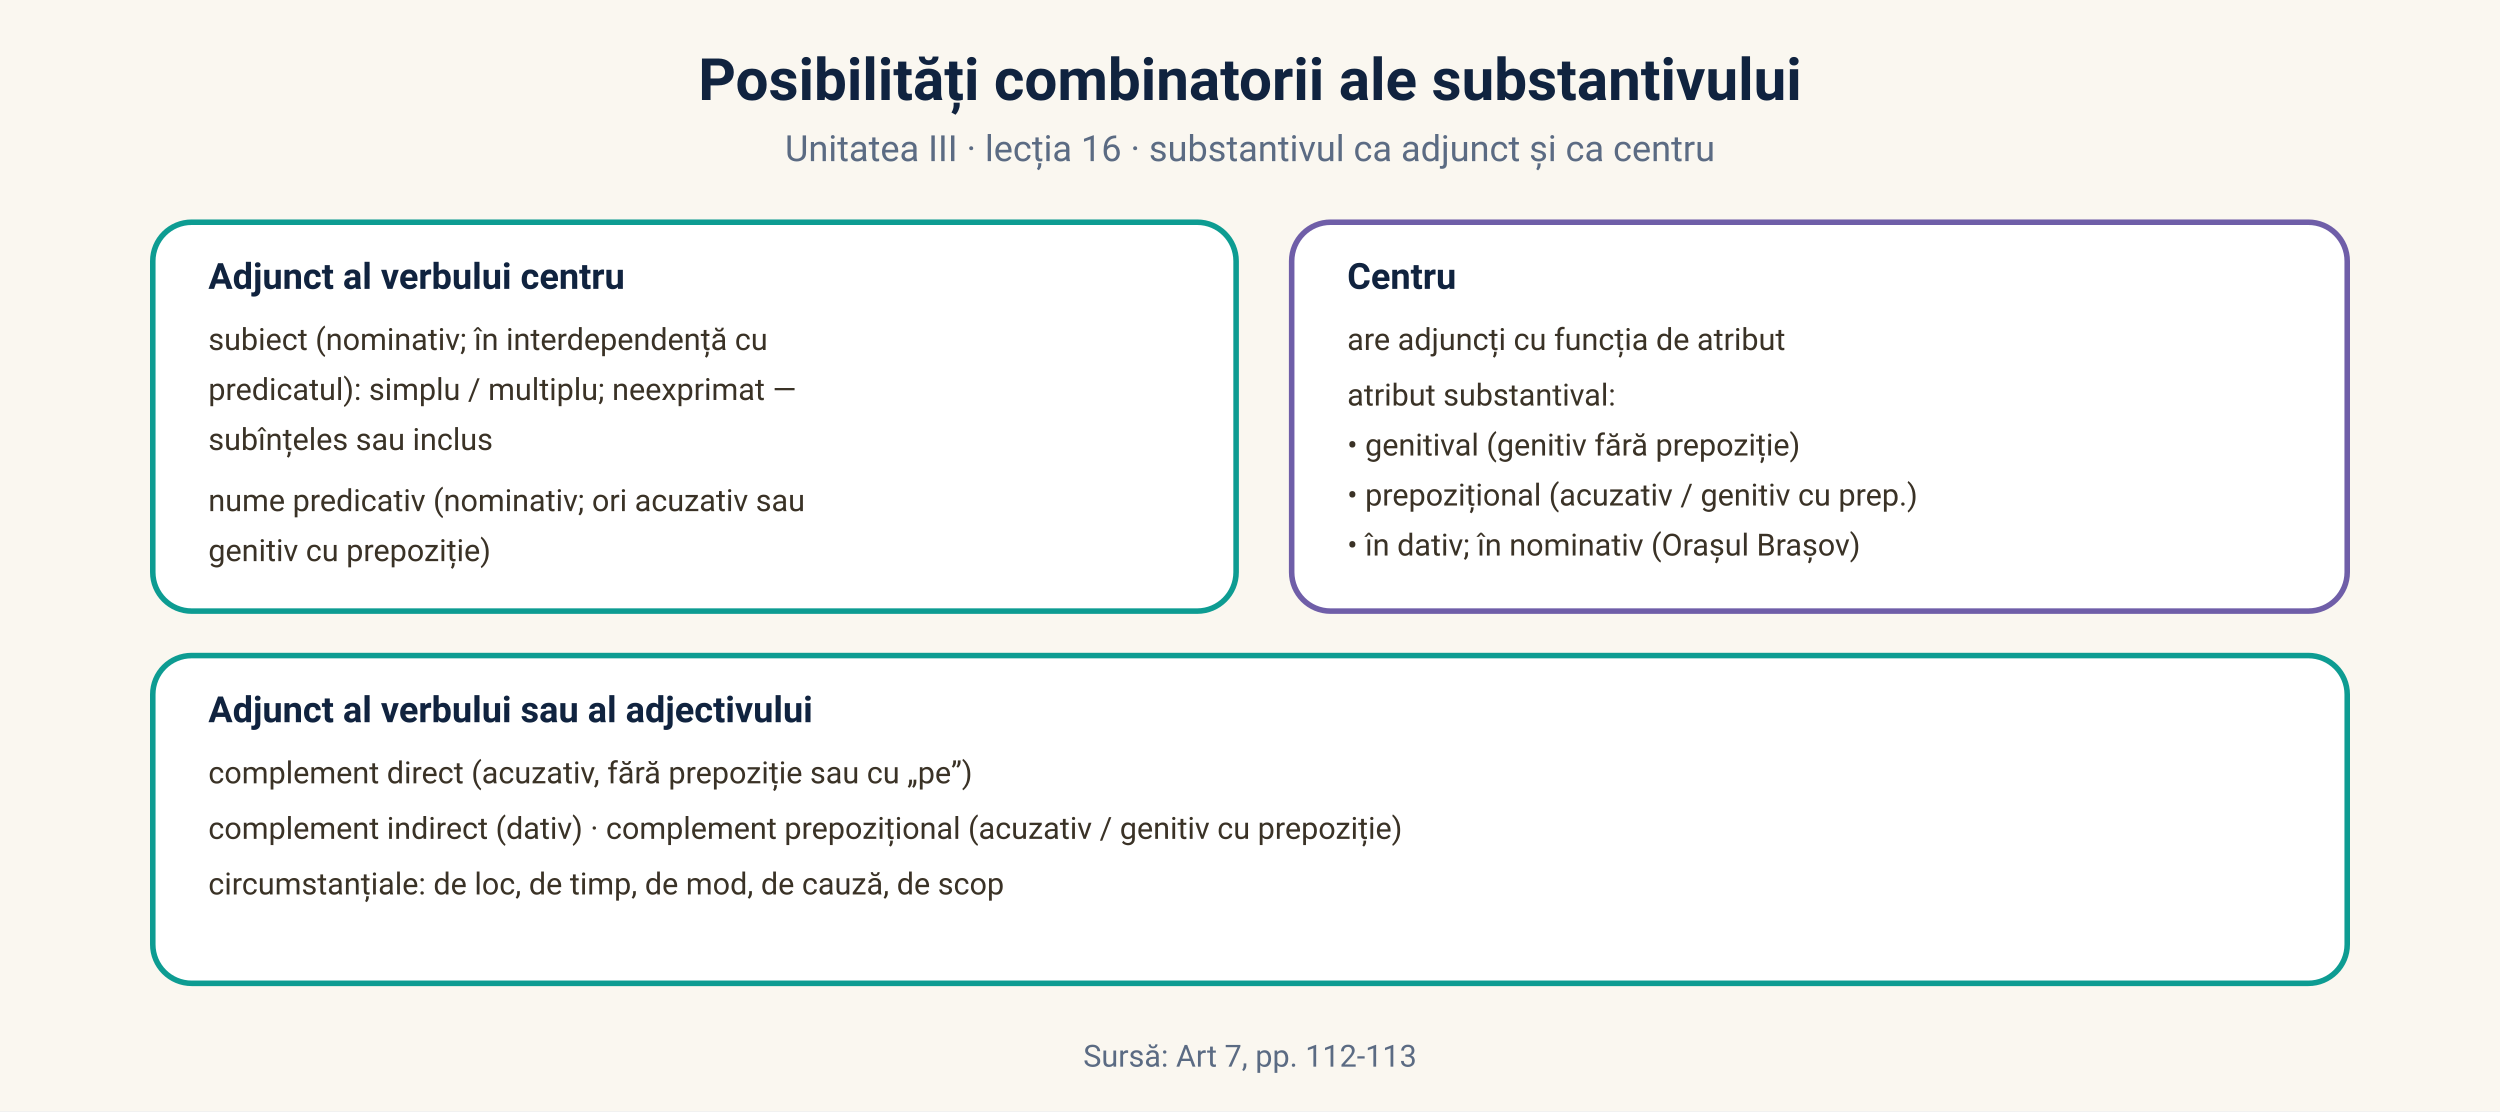
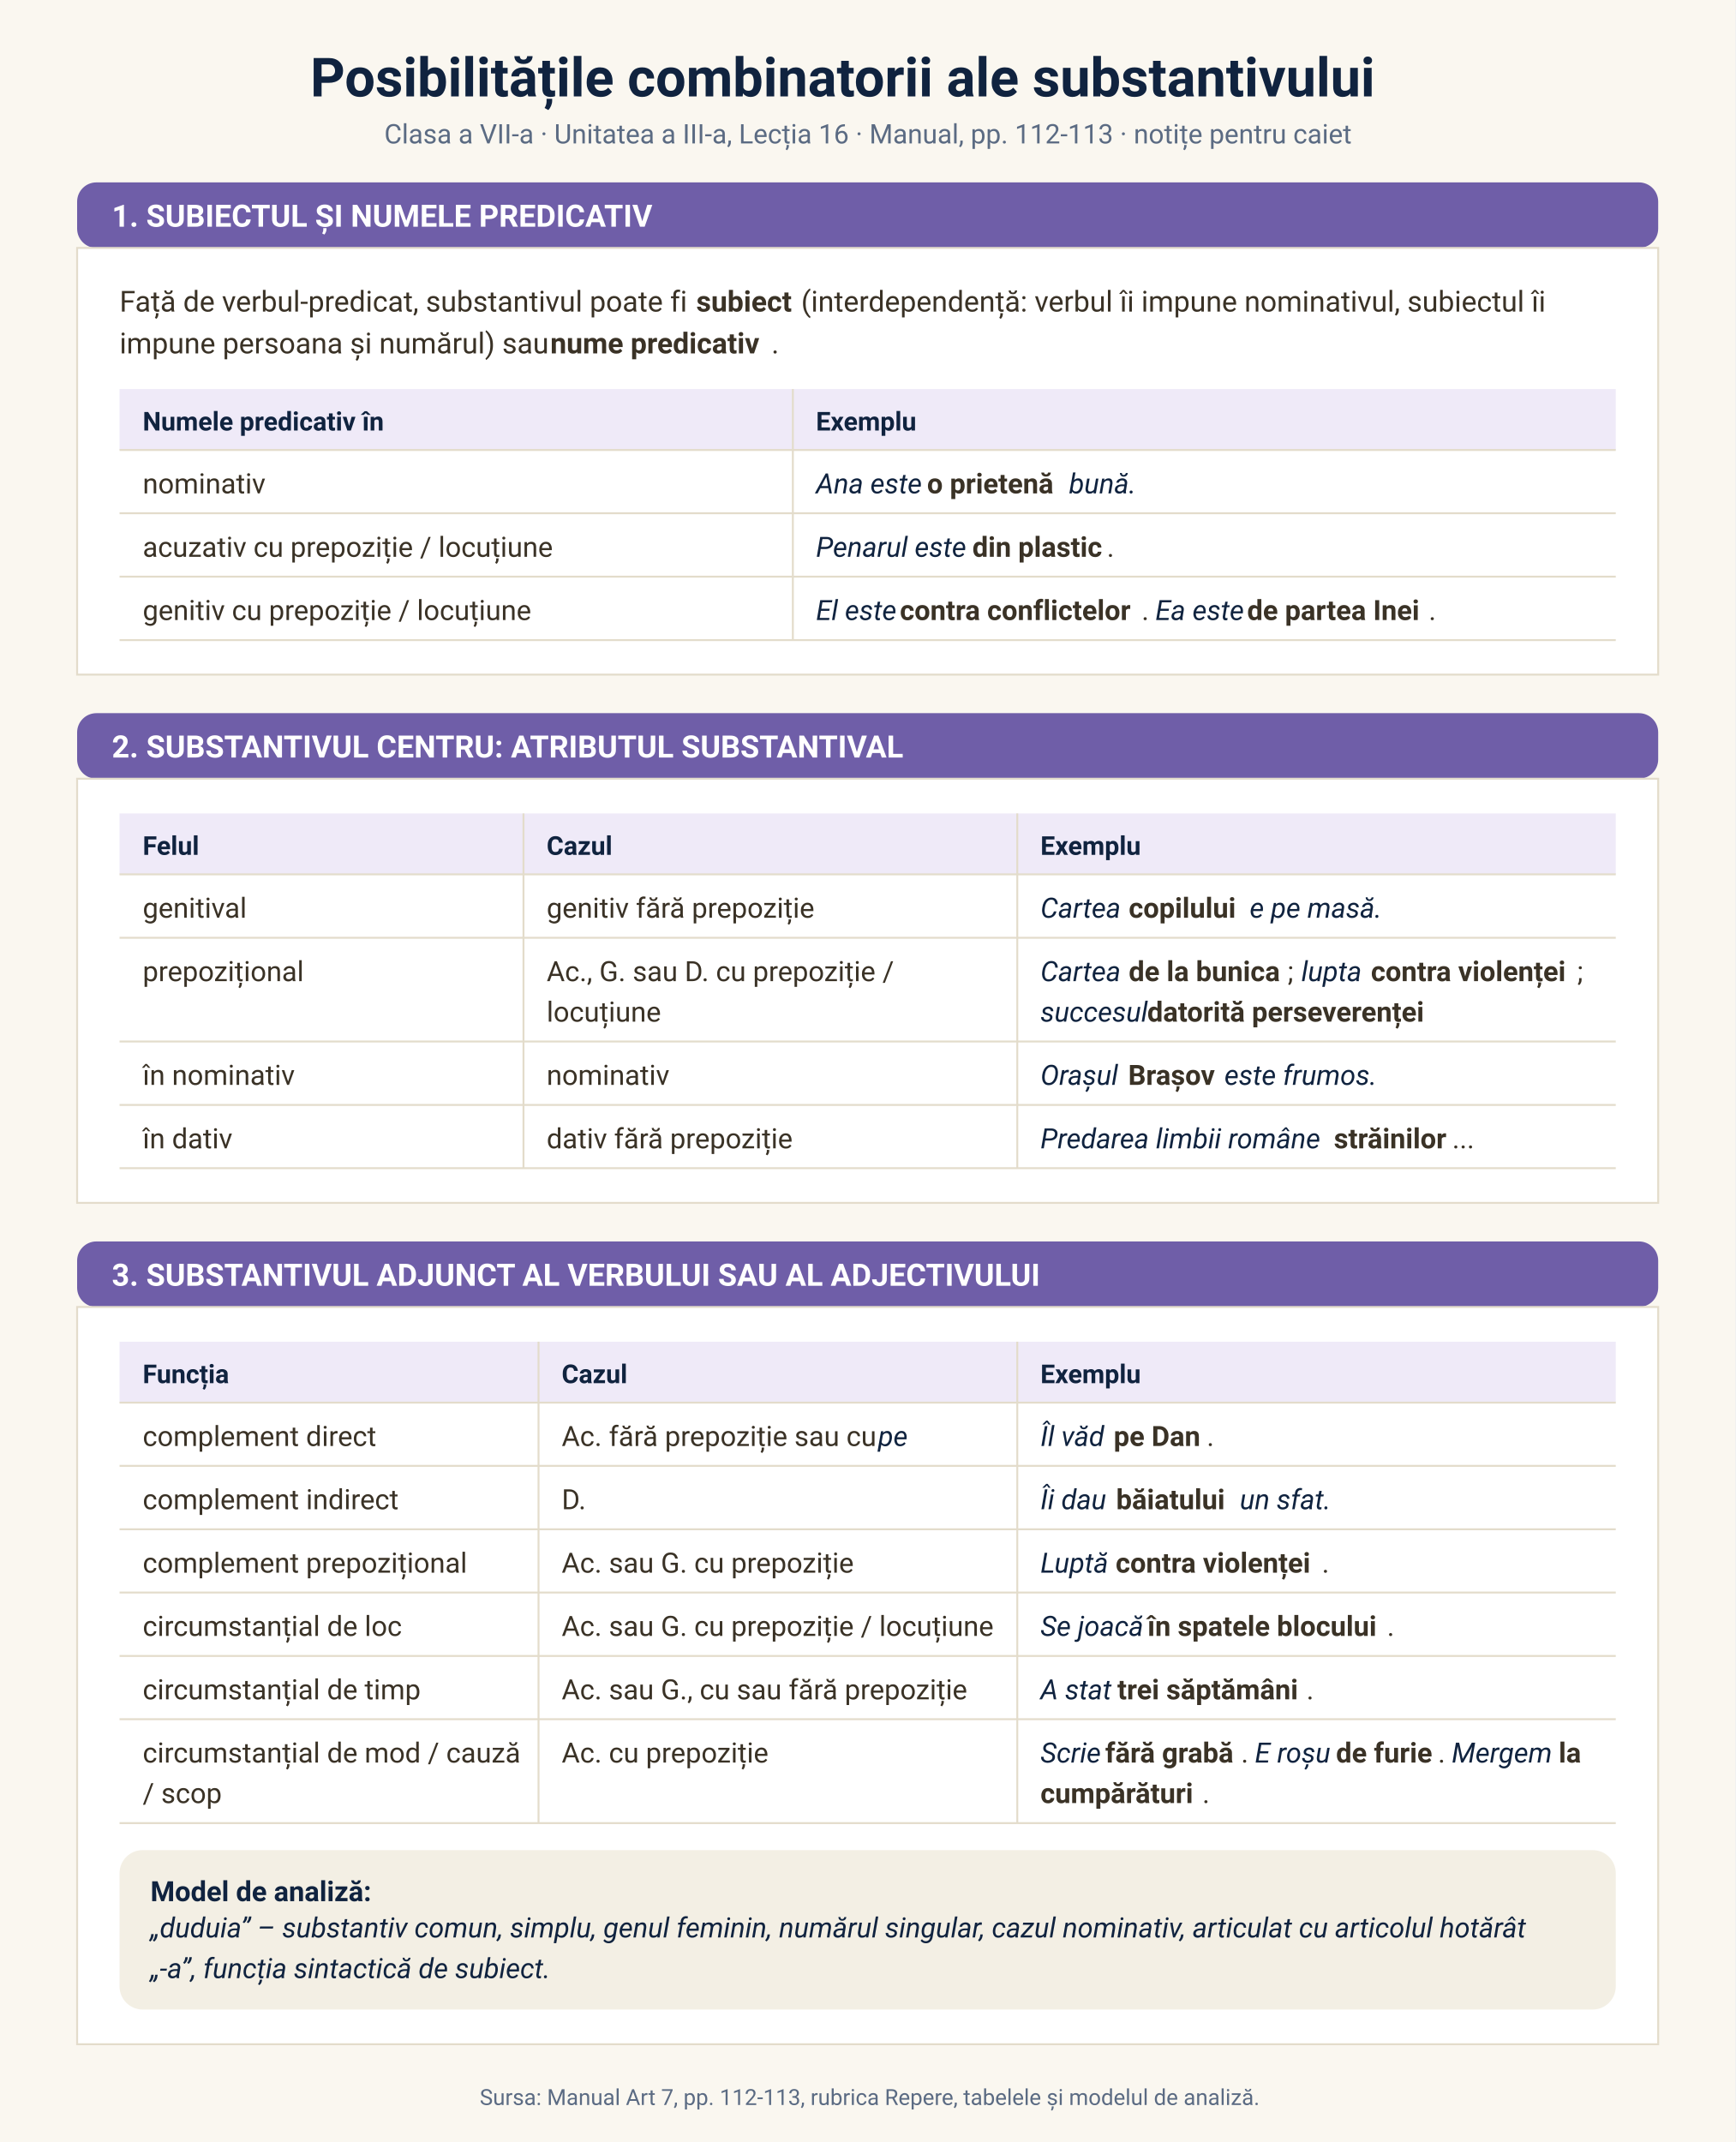
- <svg xmlns="http://www.w3.org/2000/svg" viewBox="0 0 900 400" font-family="'Segoe UI', 'Plus Jakarta Sans', -apple-system, Roboto, sans-serif">
-   <rect width="900" height="400" fill="#faf7f0" />
-   <text x="450" y="36" text-anchor="middle" font-size="21" font-weight="700" fill="#10233f">Posibilități combinatorii ale substantivului</text>
-   <text x="450" y="58" text-anchor="middle" font-size="13" fill="#5b6b83">Unitatea III · lecția 16 · substantivul ca adjunct și ca centru</text>
-   <rect x="55" y="80" width="390" height="140" rx="14" fill="#ffffff" stroke="#0d9c92" stroke-width="2" />
-   <text x="75" y="104" font-size="13" font-weight="700" fill="#10233f">Adjunct al verbului centru</text>
-   <text font-size="11" fill="#3a3226">
-     <tspan x="75" y="126">subiect (nominativ; în interdependență cu</tspan>
-     <tspan x="75" y="144">predicatul): simplu / multiplu; neexprimat —</tspan>
-     <tspan x="75" y="162">subînțeles sau inclus</tspan>
-     <tspan x="75" y="184">nume predicativ (nominativ; ori acuzativ sau</tspan>
-     <tspan x="75" y="202">genitiv cu prepoziție)</tspan>
-   </text>
-   <rect x="465" y="80" width="380" height="140" rx="14" fill="#ffffff" stroke="#6f5ea8" stroke-width="2" />
-   <text x="485" y="104" font-size="13" font-weight="700" fill="#10233f">Centru</text>
-   <text font-size="11" fill="#3a3226">
-     <tspan x="485" y="126">are adjuncți cu funcția de atribut</tspan>
-     <tspan x="485" y="146">atribut substantival:</tspan>
-     <tspan x="485" y="164">• genitival (genitiv fără prepoziție)</tspan>
-     <tspan x="485" y="182">• prepozițional (acuzativ / genitiv cu prep.)</tspan>
-     <tspan x="485" y="200">• în dativ; în nominativ (Orașul Brașov)</tspan>
-   </text>
-   <rect x="55" y="236" width="790" height="118" rx="14" fill="#ffffff" stroke="#0d9c92" stroke-width="2" />
-   <text x="75" y="260" font-size="13" font-weight="700" fill="#10233f">Adjunct al verbului sau al adjectivului</text>
-   <text font-size="11" fill="#3a3226">
-     <tspan x="75" y="282">complement direct (acuzativ, fără prepoziție sau cu „pe”)</tspan>
-     <tspan x="75" y="302">complement indirect (dativ)   ·   complement prepozițional (acuzativ / genitiv cu prepoziție)</tspan>
-     <tspan x="75" y="322">circumstanțiale: de loc, de timp, de mod, de cauză, de scop</tspan>
-   </text>
-   <text x="450" y="384" text-anchor="middle" font-size="11" fill="#5b6b83">Sursă: Art 7, pp. 112-113</text>
+ <svg xmlns="http://www.w3.org/2000/svg" viewBox="0 0 900 1111" font-family="'Segoe UI', 'Plus Jakarta Sans', -apple-system, Roboto, sans-serif">
+   <rect width="900" height="1111" fill="#faf7f0" />
+   <text x="160.9" y="50.0" font-size="28" fill="#10233f" font-weight="700" textLength="579.0" lengthAdjust="spacing">Posibilitățile combinatorii ale substantivului</text>
+   <text x="199.3" y="74.4" font-size="14" fill="#5b6b83" textLength="501.5" lengthAdjust="spacing">Clasa a VII-a · Unitatea a III-a, Lecția 16 · Manual, pp. 112-113 · notițe pentru caiet</text>
+   <rect x="40" y="94.6" width="820" height="34" rx="10" fill="#6f5ea8" />
+   <text x="58" y="117.6" font-size="16" font-weight="700" fill="#ffffff">1. SUBIECTUL ȘI NUMELE PREDICATIV</text>
+   <rect x="40" y="128.6" width="820" height="221.3" fill="#ffffff" stroke="#e3dccb" />
+   <text x="62.0" y="161.6" font-size="15" fill="#3a3226" textLength="295.0" lengthAdjust="spacing">Față de verbul-predicat, substantivul poate fi</text>
+   <text x="361.1" y="161.6" font-size="15" fill="#3a3226" font-weight="700" textLength="50.4" lengthAdjust="spacing">subiect</text>
+   <text x="415.5" y="161.6" font-size="15" fill="#3a3226" textLength="388.8" lengthAdjust="spacing">(interdependență: verbul îi impune nominativul, subiectul îi</text>
+   <text x="62.0" y="183.3" font-size="15" fill="#3a3226" textLength="219.3" lengthAdjust="spacing">impune persoana și numărul) sau</text>
+   <text x="285.4" y="183.3" font-size="15" fill="#3a3226" font-weight="700" textLength="114.8" lengthAdjust="spacing">nume predicativ</text>
+   <text x="400.1" y="183.3" font-size="15" fill="#3a3226" textLength="3.3" lengthAdjust="spacing">.</text>
+   <rect x="62.0" y="201.8" width="776.0" height="31.6" fill="#efeaf8" />
+   <text x="74.0" y="223.3" font-size="13.5" fill="#10233f" font-weight="700" textLength="132.6" lengthAdjust="spacing">Numele predicativ în</text>
+   <text x="423.2" y="223.3" font-size="13.5" fill="#10233f" font-weight="700" textLength="54.7" lengthAdjust="spacing">Exemplu</text>
+   <line x1="62.0" y1="233.4" x2="838.0" y2="233.4" stroke="#e3dccb" />
+   <text x="74.0" y="255.9" font-size="14.5" fill="#3a3226" textLength="63.8" lengthAdjust="spacing">nominativ</text>
+   <text x="423.2" y="255.9" font-size="14.5" fill="#10233f" font-style="italic" textLength="53.6" lengthAdjust="spacing">Ana este</text>
+   <text x="480.8" y="255.9" font-size="14.5" fill="#3a3226" font-weight="700" textLength="69.7" lengthAdjust="spacing">o prietenă</text>
+   <text x="554.4" y="255.9" font-size="14.5" fill="#10233f" font-style="italic" textLength="35.1" lengthAdjust="spacing">bună.</text>
+   <line x1="62.0" y1="266.2" x2="838.0" y2="266.2" stroke="#e3dccb" />
+   <text x="74.0" y="288.8" font-size="14.5" fill="#3a3226" textLength="211.6" lengthAdjust="spacing">acuzativ cu prepoziție / locuțiune</text>
+   <text x="423.2" y="288.8" font-size="14.5" fill="#10233f" font-style="italic" textLength="77.1" lengthAdjust="spacing">Penarul este</text>
+   <text x="504.3" y="288.8" font-size="14.5" fill="#3a3226" font-weight="700" textLength="69.9" lengthAdjust="spacing">din plastic</text>
+   <text x="574.1" y="288.8" font-size="14.5" fill="#3a3226" textLength="3.2" lengthAdjust="spacing">.</text>
+   <line x1="62.0" y1="299.1" x2="838.0" y2="299.1" stroke="#e3dccb" />
+   <text x="74.0" y="321.6" font-size="14.5" fill="#3a3226" textLength="203.1" lengthAdjust="spacing">genitiv cu prepoziție / locuțiune</text>
+   <text x="423.2" y="321.6" font-size="14.5" fill="#10233f" font-style="italic" textLength="39.6" lengthAdjust="spacing">El este</text>
+   <text x="466.7" y="321.6" font-size="14.5" fill="#3a3226" font-weight="700" textLength="125.4" lengthAdjust="spacing">contra conflictelor</text>
+   <text x="592.1" y="321.6" font-size="14.5" fill="#3a3226" textLength="3.2" lengthAdjust="spacing">.</text>
+   <text x="599.2" y="321.6" font-size="14.5" fill="#10233f" font-style="italic" textLength="43.6" lengthAdjust="spacing">Ea este</text>
+   <text x="646.8" y="321.6" font-size="14.5" fill="#3a3226" font-weight="700" textLength="94.3" lengthAdjust="spacing">de partea Inei</text>
+   <text x="741.0" y="321.6" font-size="14.5" fill="#3a3226" textLength="3.2" lengthAdjust="spacing">.</text>
+   <line x1="62.0" y1="332.0" x2="838.0" y2="332.0" stroke="#e3dccb" />
+   <line x1="411.2" y1="201.8" x2="411.2" y2="331.9" stroke="#e3dccb" />
+   <rect x="40" y="369.9" width="820" height="34" rx="10" fill="#6f5ea8" />
+   <text x="58" y="392.9" font-size="16" font-weight="700" fill="#ffffff">2. SUBSTANTIVUL CENTRU: ATRIBUTUL SUBSTANTIVAL</text>
+   <rect x="40" y="403.9" width="820" height="220.0" fill="#ffffff" stroke="#e3dccb" />
+   <rect x="62.0" y="421.9" width="776.0" height="31.6" fill="#efeaf8" />
+   <text x="74.0" y="443.4" font-size="13.5" fill="#10233f" font-weight="700" textLength="30.1" lengthAdjust="spacing">Felul</text>
+   <text x="283.5" y="443.4" font-size="13.5" fill="#10233f" font-weight="700" textLength="34.2" lengthAdjust="spacing">Cazul</text>
+   <text x="539.6" y="443.4" font-size="13.5" fill="#10233f" font-weight="700" textLength="54.7" lengthAdjust="spacing">Exemplu</text>
+   <line x1="62.0" y1="453.5" x2="838.0" y2="453.5" stroke="#e3dccb" />
+   <text x="74.0" y="476.0" font-size="14.5" fill="#3a3226" textLength="54.1" lengthAdjust="spacing">genitival</text>
+   <text x="283.5" y="476.0" font-size="14.5" fill="#3a3226" textLength="139.6" lengthAdjust="spacing">genitiv fără prepoziție</text>
+   <text x="539.6" y="476.0" font-size="14.5" fill="#10233f" font-style="italic" textLength="41.9" lengthAdjust="spacing">Cartea</text>
+   <text x="585.4" y="476.0" font-size="14.5" fill="#3a3226" font-weight="700" textLength="58.7" lengthAdjust="spacing">copilului</text>
+   <text x="648.1" y="476.0" font-size="14.5" fill="#10233f" font-style="italic" textLength="67.0" lengthAdjust="spacing">e pe masă.</text>
+   <line x1="62.0" y1="486.4" x2="838.0" y2="486.4" stroke="#e3dccb" />
+   <text x="74.0" y="508.9" font-size="14.5" fill="#3a3226" textLength="84.4" lengthAdjust="spacing">prepozițional</text>
+   <text x="283.5" y="508.9" font-size="14.5" fill="#3a3226" textLength="179.1" lengthAdjust="spacing">Ac., G. sau D. cu prepoziție /</text>
+   <text x="283.5" y="529.9" font-size="14.5" fill="#3a3226" textLength="59.5" lengthAdjust="spacing">locuțiune</text>
+   <text x="539.6" y="508.9" font-size="14.5" fill="#10233f" font-style="italic" textLength="41.9" lengthAdjust="spacing">Cartea</text>
+   <text x="585.4" y="508.9" font-size="14.5" fill="#3a3226" font-weight="700" textLength="82.4" lengthAdjust="spacing">de la bunica</text>
+   <text x="667.8" y="508.9" font-size="14.5" fill="#3a3226" textLength="3.2" lengthAdjust="spacing">;</text>
+   <text x="674.9" y="508.9" font-size="14.5" fill="#10233f" font-style="italic" textLength="32.2" lengthAdjust="spacing">lupta</text>
+   <text x="711.0" y="508.9" font-size="14.5" fill="#3a3226" font-weight="700" textLength="107.0" lengthAdjust="spacing">contra violenței</text>
+   <text x="818.0" y="508.9" font-size="14.5" fill="#3a3226" textLength="3.2" lengthAdjust="spacing">;</text>
+   <text x="539.6" y="529.9" font-size="14.5" fill="#10233f" font-style="italic" textLength="51.5" lengthAdjust="spacing">succesul</text>
+   <text x="595.0" y="529.9" font-size="14.5" fill="#3a3226" font-weight="700" textLength="151.2" lengthAdjust="spacing">datorită perseverenței</text>
+   <line x1="62.0" y1="540.2" x2="838.0" y2="540.2" stroke="#e3dccb" />
+   <text x="74.0" y="562.7" font-size="14.5" fill="#3a3226" textLength="79.5" lengthAdjust="spacing">în nominativ</text>
+   <text x="283.5" y="562.7" font-size="14.5" fill="#3a3226" textLength="63.8" lengthAdjust="spacing">nominativ</text>
+   <text x="539.6" y="562.7" font-size="14.5" fill="#10233f" font-style="italic" textLength="41.6" lengthAdjust="spacing">Orașul</text>
+   <text x="585.1" y="562.7" font-size="14.5" fill="#3a3226" font-weight="700" textLength="46.0" lengthAdjust="spacing">Brașov</text>
+   <text x="635.0" y="562.7" font-size="14.5" fill="#10233f" font-style="italic" textLength="75.5" lengthAdjust="spacing">este frumos.</text>
+   <line x1="62.0" y1="573.1" x2="838.0" y2="573.1" stroke="#e3dccb" />
+   <text x="74.0" y="595.6" font-size="14.5" fill="#3a3226" textLength="47.0" lengthAdjust="spacing">în dativ</text>
+   <text x="283.5" y="595.6" font-size="14.5" fill="#3a3226" textLength="127.7" lengthAdjust="spacing">dativ fără prepoziție</text>
+   <text x="539.6" y="595.6" font-size="14.5" fill="#10233f" font-style="italic" textLength="148.3" lengthAdjust="spacing">Predarea limbii române</text>
+   <text x="691.8" y="595.6" font-size="14.5" fill="#3a3226" font-weight="700" textLength="61.3" lengthAdjust="spacing">străinilor</text>
+   <text x="753.2" y="595.6" font-size="14.5" fill="#3a3226" textLength="9.6" lengthAdjust="spacing">...</text>
+   <line x1="62.0" y1="605.9" x2="838.0" y2="605.9" stroke="#e3dccb" />
+   <line x1="271.5" y1="421.9" x2="271.5" y2="605.9" stroke="#e3dccb" />
+   <line x1="527.6" y1="421.9" x2="527.6" y2="605.9" stroke="#e3dccb" />
+   <rect x="40" y="643.9" width="820" height="34" rx="10" fill="#6f5ea8" />
+   <text x="58" y="666.9" font-size="16" font-weight="700" fill="#ffffff">3. SUBSTANTIVUL ADJUNCT AL VERBULUI SAU AL ADJECTIVULUI</text>
+   <rect x="40" y="677.9" width="820" height="382.4" fill="#ffffff" stroke="#e3dccb" />
+   <rect x="62.0" y="695.9" width="776.0" height="31.6" fill="#efeaf8" />
+   <text x="74.0" y="717.4" font-size="13.5" fill="#10233f" font-weight="700" textLength="46.3" lengthAdjust="spacing">Funcția</text>
+   <text x="291.3" y="717.4" font-size="13.5" fill="#10233f" font-weight="700" textLength="34.2" lengthAdjust="spacing">Cazul</text>
+   <text x="539.6" y="717.4" font-size="13.5" fill="#10233f" font-weight="700" textLength="54.7" lengthAdjust="spacing">Exemplu</text>
+   <line x1="62.0" y1="727.5" x2="838.0" y2="727.5" stroke="#e3dccb" />
+   <text x="74.0" y="750.0" font-size="14.5" fill="#3a3226" textLength="120.6" lengthAdjust="spacing">complement direct</text>
+   <text x="291.3" y="750.0" font-size="14.5" fill="#3a3226" textLength="160.2" lengthAdjust="spacing">Ac. fără prepoziție sau cu</text>
+   <text x="455.4" y="750.0" font-size="14.5" fill="#10233f" font-style="italic" textLength="14.9" lengthAdjust="spacing">pe</text>
+   <text x="539.6" y="750.0" font-size="14.5" fill="#10233f" font-style="italic" textLength="34.1" lengthAdjust="spacing">Îl văd</text>
+   <text x="577.6" y="750.0" font-size="14.5" fill="#3a3226" font-weight="700" textLength="48.3" lengthAdjust="spacing">pe Dan</text>
+   <text x="625.9" y="750.0" font-size="14.5" fill="#3a3226" textLength="3.2" lengthAdjust="spacing">.</text>
+   <line x1="62.0" y1="760.3" x2="838.0" y2="760.3" stroke="#e3dccb" />
+   <text x="74.0" y="782.8" font-size="14.5" fill="#3a3226" textLength="132.4" lengthAdjust="spacing">complement indirect</text>
+   <text x="291.3" y="782.8" font-size="14.5" fill="#3a3226" textLength="13.3" lengthAdjust="spacing">D.</text>
+   <text x="539.6" y="782.8" font-size="14.5" fill="#10233f" font-style="italic" textLength="35.4" lengthAdjust="spacing">Îi dau</text>
+   <text x="578.9" y="782.8" font-size="14.5" fill="#3a3226" font-weight="700" textLength="60.2" lengthAdjust="spacing">băiatului</text>
+   <text x="643.0" y="782.8" font-size="14.5" fill="#10233f" font-style="italic" textLength="46.0" lengthAdjust="spacing">un sfat.</text>
+   <line x1="62.0" y1="793.2" x2="838.0" y2="793.2" stroke="#e3dccb" />
+   <text x="74.0" y="815.7" font-size="14.5" fill="#3a3226" textLength="168.8" lengthAdjust="spacing">complement prepozițional</text>
+   <text x="291.3" y="815.7" font-size="14.5" fill="#3a3226" textLength="149.1" lengthAdjust="spacing">Ac. sau G. cu prepoziție</text>
+   <text x="539.6" y="815.7" font-size="14.5" fill="#10233f" font-style="italic" textLength="35.1" lengthAdjust="spacing">Luptă</text>
+   <text x="578.6" y="815.7" font-size="14.5" fill="#3a3226" font-weight="700" textLength="107.0" lengthAdjust="spacing">contra violenței</text>
+   <text x="685.6" y="815.7" font-size="14.5" fill="#3a3226" textLength="3.2" lengthAdjust="spacing">.</text>
+   <line x1="62.0" y1="826.0" x2="838.0" y2="826.0" stroke="#e3dccb" />
+   <text x="74.0" y="848.5" font-size="14.5" fill="#3a3226" textLength="131.2" lengthAdjust="spacing">circumstanțial de loc</text>
+   <text x="291.3" y="848.5" font-size="14.5" fill="#3a3226" textLength="222.0" lengthAdjust="spacing">Ac. sau G. cu prepoziție / locuțiune</text>
+   <text x="539.6" y="848.5" font-size="14.5" fill="#10233f" font-style="italic" textLength="51.6" lengthAdjust="spacing">Se joacă</text>
+   <text x="595.1" y="848.5" font-size="14.5" fill="#3a3226" font-weight="700" textLength="124.3" lengthAdjust="spacing">în spatele blocului</text>
+   <text x="719.4" y="848.5" font-size="14.5" fill="#3a3226" textLength="3.2" lengthAdjust="spacing">.</text>
+   <line x1="62.0" y1="858.9" x2="838.0" y2="858.9" stroke="#e3dccb" />
+   <text x="74.0" y="881.4" font-size="14.5" fill="#3a3226" textLength="142.0" lengthAdjust="spacing">circumstanțial de timp</text>
+   <text x="291.3" y="881.4" font-size="14.5" fill="#3a3226" textLength="206.2" lengthAdjust="spacing">Ac. sau G., cu sau fără prepoziție</text>
+   <text x="539.6" y="881.4" font-size="14.5" fill="#10233f" font-style="italic" textLength="36.0" lengthAdjust="spacing">A stat</text>
+   <text x="579.5" y="881.4" font-size="14.5" fill="#3a3226" font-weight="700" textLength="98.2" lengthAdjust="spacing">trei săptămâni</text>
+   <text x="677.6" y="881.4" font-size="14.5" fill="#3a3226" textLength="3.2" lengthAdjust="spacing">.</text>
+   <line x1="62.0" y1="891.7" x2="838.0" y2="891.7" stroke="#e3dccb" />
+   <text x="74.0" y="914.2" font-size="14.5" fill="#3a3226" textLength="191.8" lengthAdjust="spacing">circumstanțial de mod / cauză</text>
+   <text x="74.0" y="935.2" font-size="14.5" fill="#3a3226" textLength="39.4" lengthAdjust="spacing">/ scop</text>
+   <text x="291.3" y="914.2" font-size="14.5" fill="#3a3226" textLength="106.3" lengthAdjust="spacing">Ac. cu prepoziție</text>
+   <text x="539.6" y="914.2" font-size="14.5" fill="#10233f" font-style="italic" textLength="29.7" lengthAdjust="spacing">Scrie</text>
+   <text x="573.2" y="914.2" font-size="14.5" fill="#3a3226" font-weight="700" textLength="70.5" lengthAdjust="spacing">fără grabă</text>
+   <text x="643.7" y="914.2" font-size="14.5" fill="#3a3226" textLength="3.2" lengthAdjust="spacing">.</text>
+   <text x="650.8" y="914.2" font-size="14.5" fill="#10233f" font-style="italic" textLength="38.1" lengthAdjust="spacing">E roșu</text>
+   <text x="692.9" y="914.2" font-size="14.5" fill="#3a3226" font-weight="700" textLength="52.9" lengthAdjust="spacing">de furie</text>
+   <text x="745.8" y="914.2" font-size="14.5" fill="#3a3226" textLength="3.2" lengthAdjust="spacing">.</text>
+   <text x="752.9" y="914.2" font-size="14.5" fill="#10233f" font-style="italic" textLength="51.6" lengthAdjust="spacing">Mergem</text>
+   <text x="808.4" y="914.2" font-size="14.5" fill="#3a3226" font-weight="700" textLength="11.9" lengthAdjust="spacing">la</text>
+   <text x="539.6" y="935.2" font-size="14.5" fill="#3a3226" font-weight="700" textLength="84.0" lengthAdjust="spacing">cumpărături</text>
+   <text x="623.6" y="935.2" font-size="14.5" fill="#3a3226" textLength="3.2" lengthAdjust="spacing">.</text>
+   <line x1="62.0" y1="945.6" x2="838.0" y2="945.6" stroke="#e3dccb" />
+   <line x1="279.3" y1="695.9" x2="279.3" y2="945.6" stroke="#e3dccb" />
+   <line x1="527.6" y1="695.9" x2="527.6" y2="945.6" stroke="#e3dccb" />
+   <rect x="62.0" y="959.6" width="776.0" height="82.7" rx="12" fill="#f3efe4" />
+   <text x="78.0" y="986.1" font-size="14.5" fill="#10233f" font-weight="700" textLength="119.9" lengthAdjust="spacing">Model de analiză:</text>
+   <text x="78.0" y="1004.9" font-size="14.5" fill="#10233f" font-style="italic" textLength="727.1" lengthAdjust="spacing">„duduia” – substantiv comun, simplu, genul feminin, numărul singular, cazul nominativ, articulat cu articolul hotărât</text>
+   <text x="78.0" y="1026.0" font-size="14.5" fill="#10233f" font-style="italic" textLength="207.3" lengthAdjust="spacing">„-a”, funcția sintactică de subiect.</text>
+   <text x="248.8" y="1091.8" font-size="11.5" fill="#5b6b83" textLength="402.5" lengthAdjust="spacing">Sursa: Manual Art 7, pp. 112-113, rubrica Repere, tabelele și modelul de analiză.</text>
</svg>
